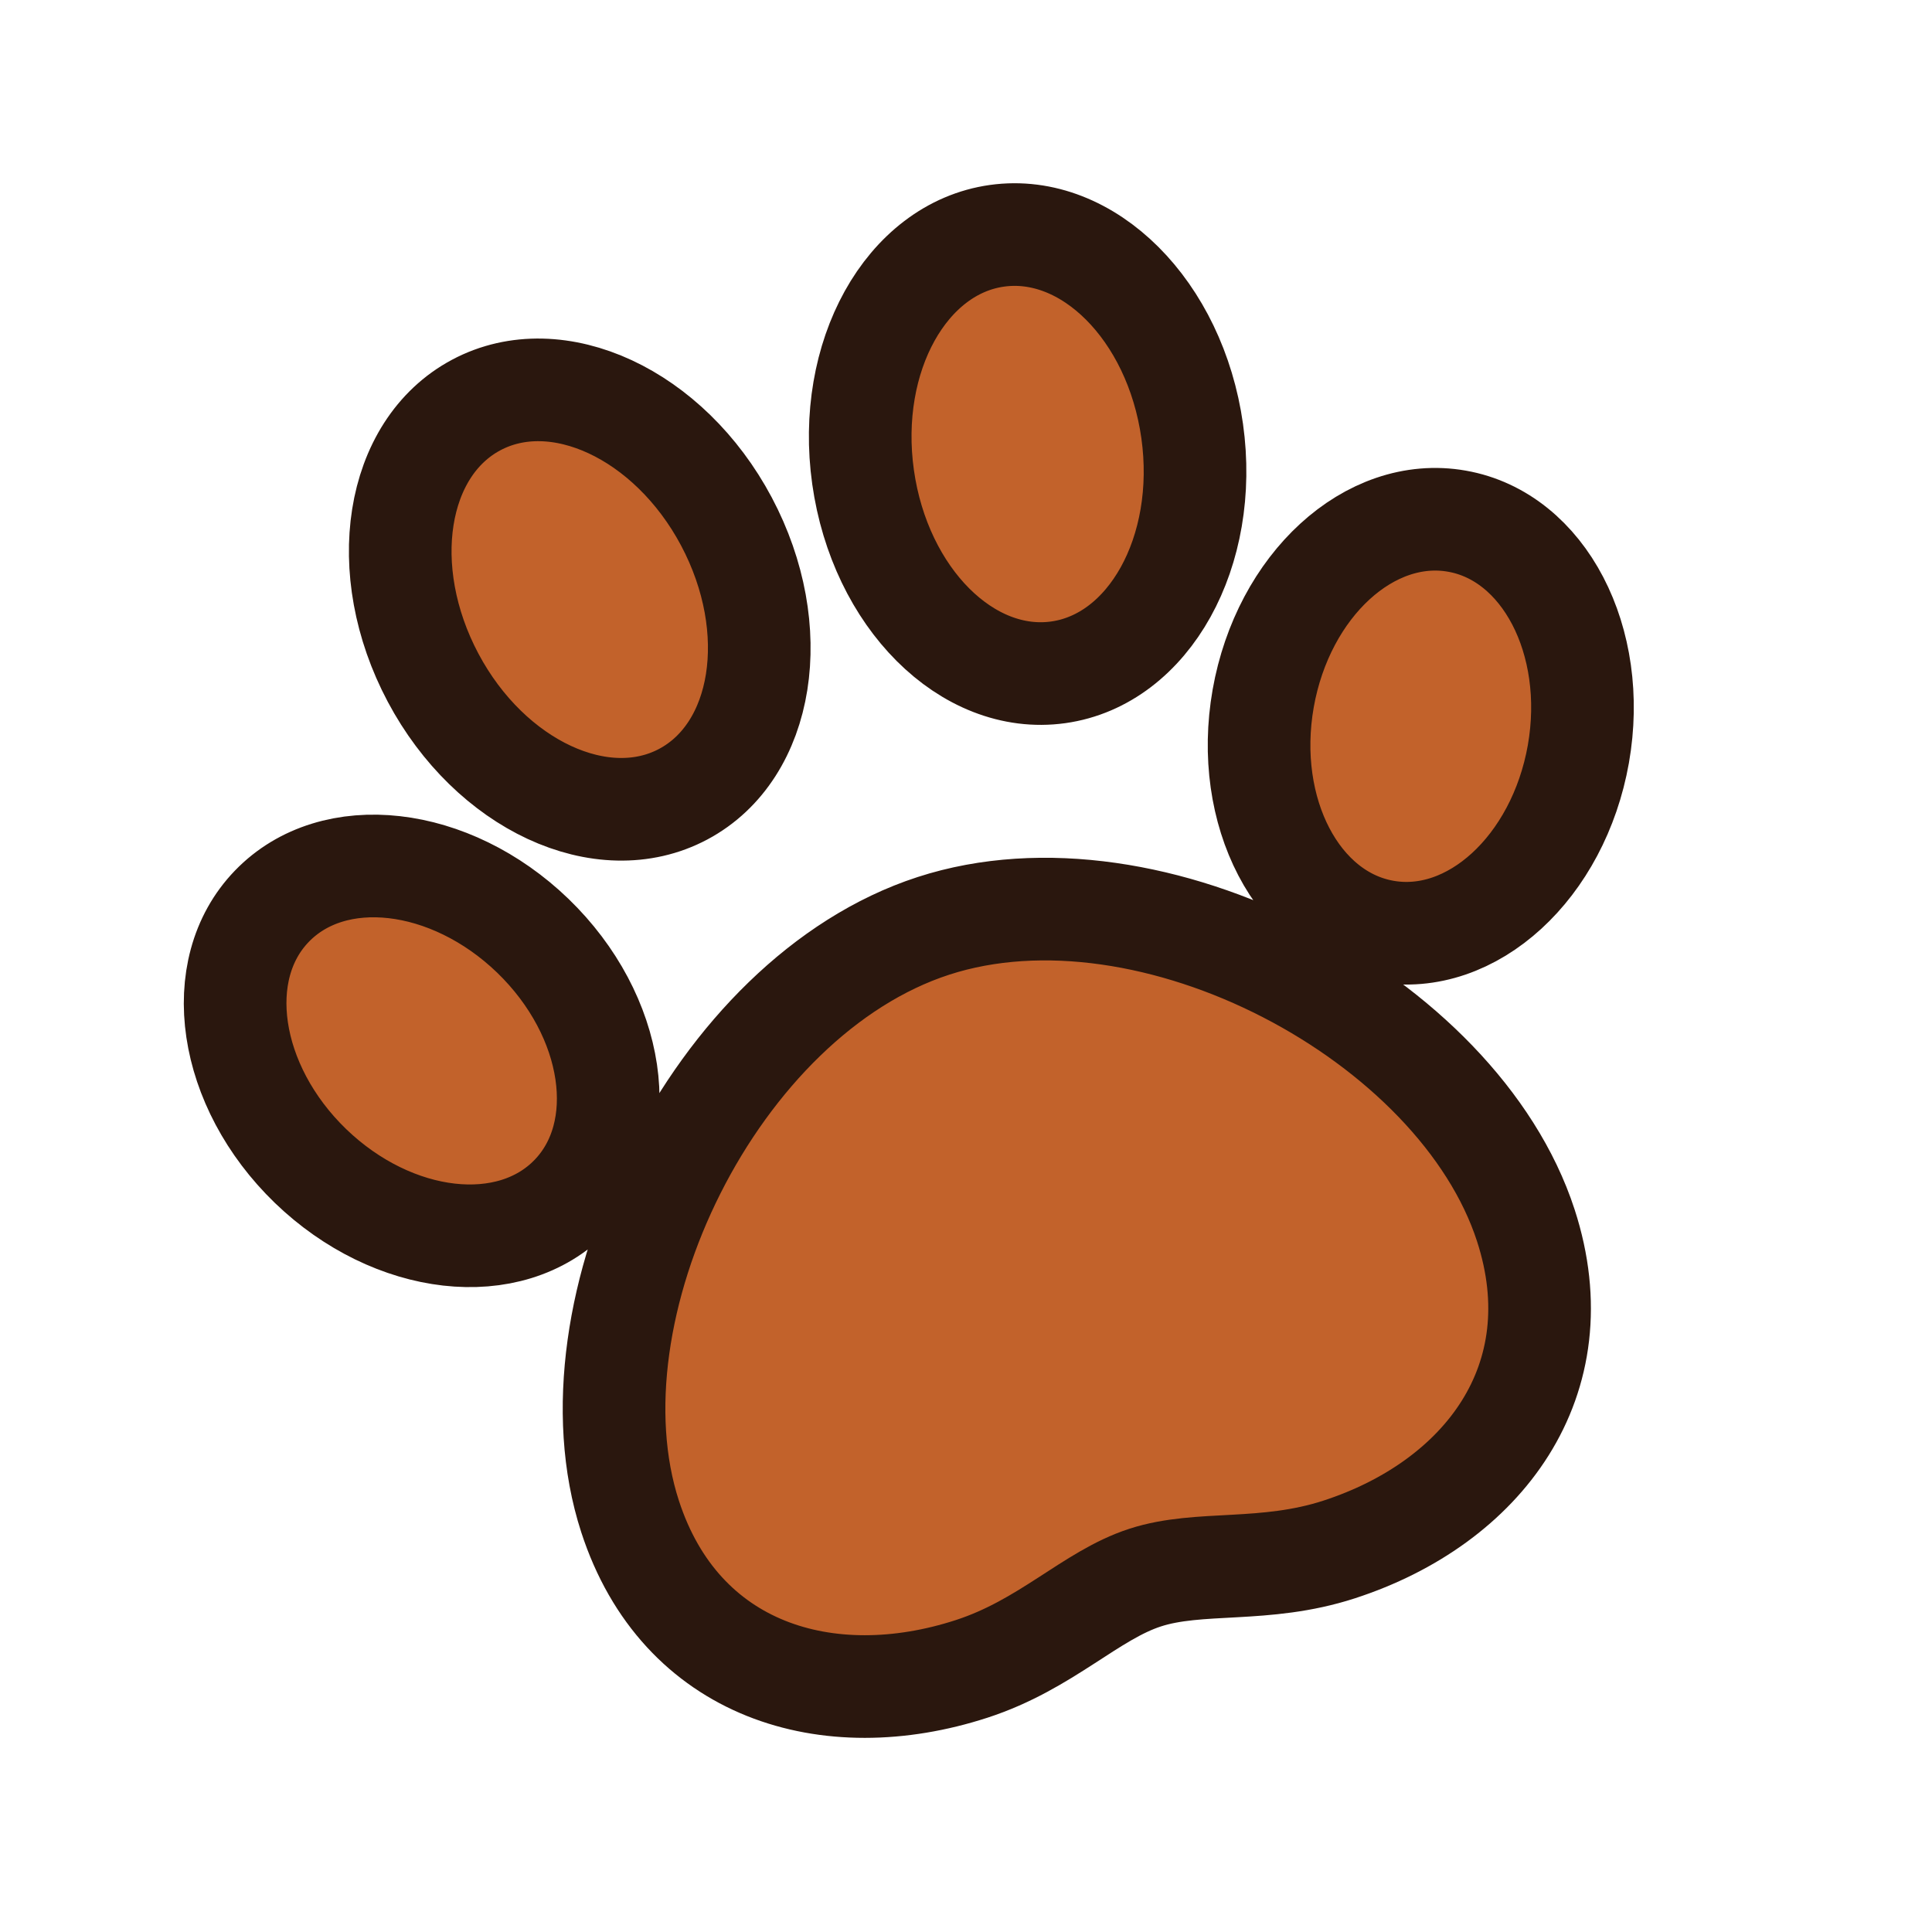
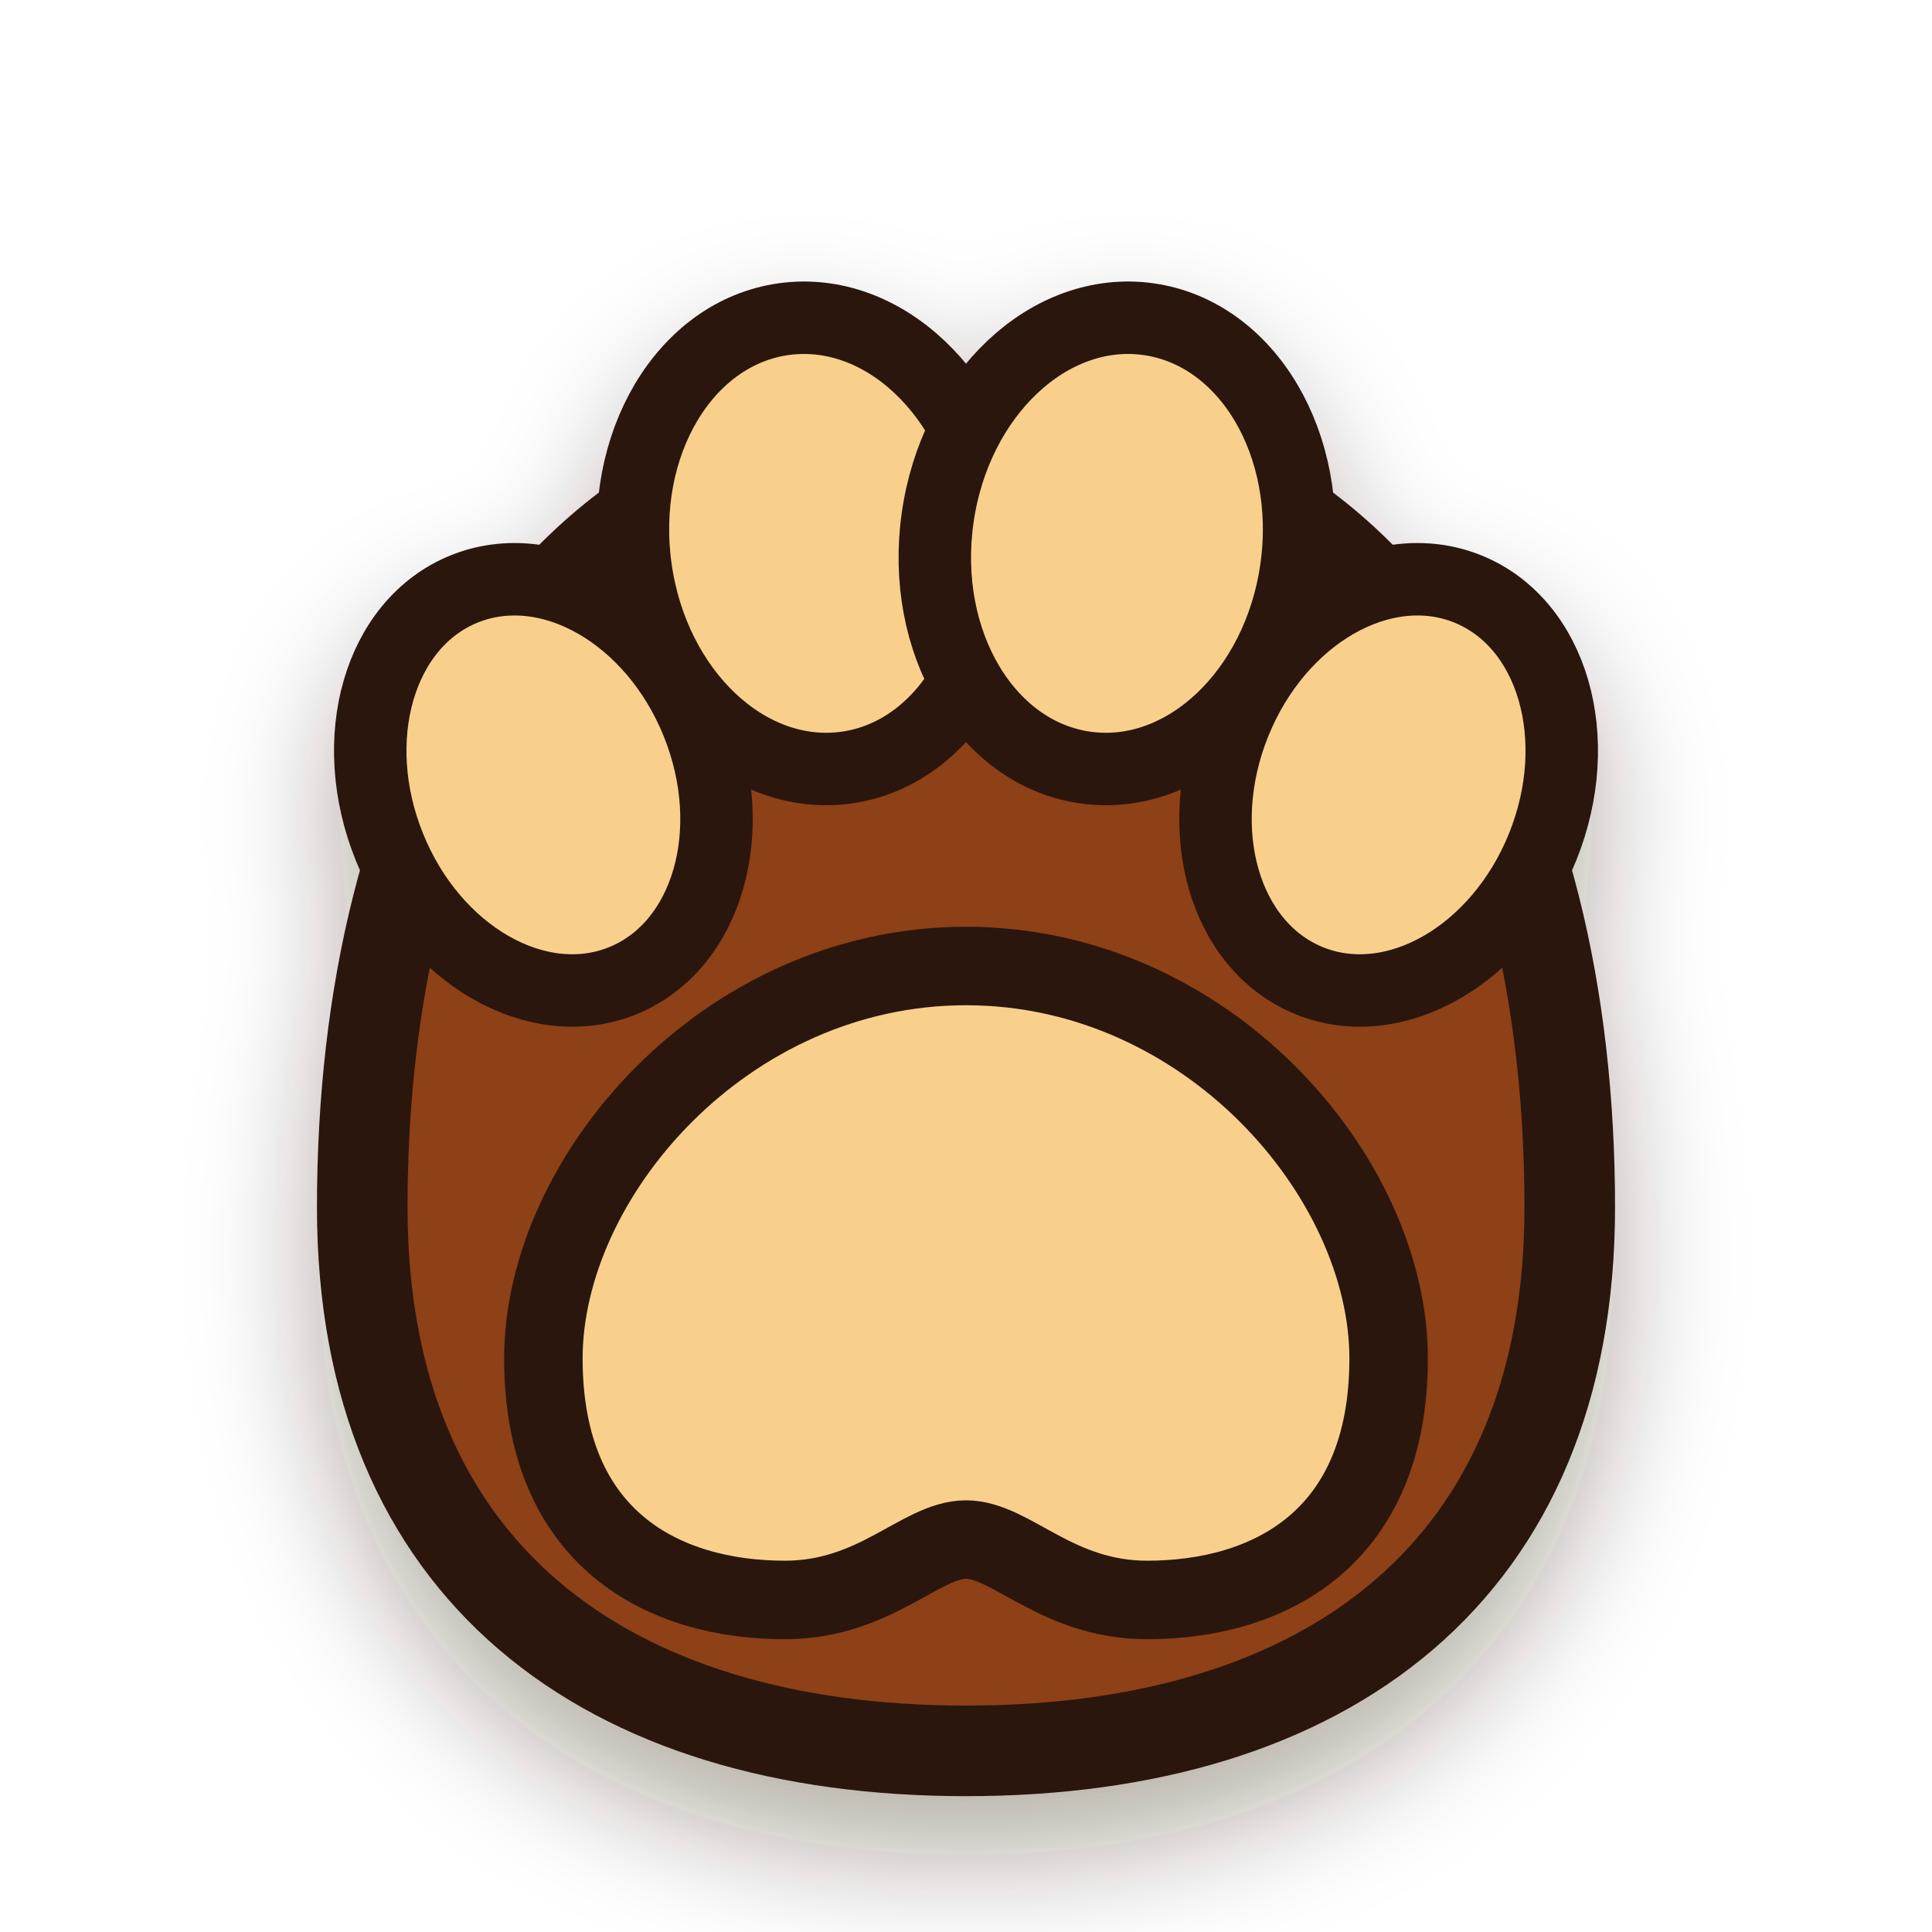
- <svg xmlns="http://www.w3.org/2000/svg" width="32" height="32" viewBox="0 0 64 64">
-   <path transform="rotate(-18 32 34)" fill="#C2622B" stroke="#2A170E" stroke-width="3.4" stroke-linejoin="round" d="M32 30.5c-7.6 0-15.6 8.3-15.6 15.5 0 5.4 4.2 8.3 9.2 8.3 2.6 0 4.5-1.1 6.4-1.1s3.8 1.1 6.4 1.1c5 0 9.2-2.9 9.2-8.3 0-7.2-8-15.5-15.6-15.5zM19.28 26.71C21.07 30.08 20.42 33.92 17.84 35.29C15.25 36.67 11.71 35.05 9.92 31.69C8.13 28.32 8.78 24.48 11.36 23.11C13.95 21.73 17.49 23.35 19.28 26.71ZM29.62 15.64C30.32 19.62 28.46 23.26 25.47 23.79C22.48 24.32 19.48 21.53 18.78 17.56C18.08 13.58 19.94 9.94 22.93 9.41C25.92 8.88 28.92 11.67 29.62 15.64ZM45.22 17.56C44.52 21.53 41.52 24.32 38.53 23.79C35.54 23.26 33.68 19.62 34.38 15.64C35.08 11.67 38.08 8.88 41.07 9.41C44.06 9.94 45.92 13.58 45.22 17.56ZM54.08 31.69C52.29 35.05 48.75 36.67 46.16 35.29C43.58 33.92 42.93 30.08 44.72 26.71C46.51 23.35 50.05 21.73 52.64 23.11C55.22 24.48 55.87 28.32 54.08 31.69Z" />
+ <svg xmlns="http://www.w3.org/2000/svg" width="36" height="36" viewBox="0 0 64 64">
+   <defs>
+     <filter id="paw-shadow" x="-20%" y="-20%" width="140%" height="140%">
+       <feDropShadow dx="0" dy="2" stdDeviation="2" flood-color="#2A1710" flood-opacity="0.35" />
+     </filter>
+   </defs>
+   <g filter="url(#paw-shadow)">
+     <path d="M 32 14 C 18 14 12 26 12 40 C 12 52 20 58 32 58 C 44 58 52 52 52 40 C 52 26 46 14 32 14 Z" fill="#8E3F15" stroke="#2A1710" stroke-width="3" stroke-linejoin="round" />
+     <ellipse cx="18" cy="26" rx="5.5" ry="7" transform="rotate(-22 18 26)" fill="#F8D08C" stroke="#2A1710" stroke-width="2.4" />
+     <ellipse cx="27" cy="18" rx="6" ry="7.5" transform="rotate(-8 27 18)" fill="#F8D08C" stroke="#2A1710" stroke-width="2.4" />
+     <ellipse cx="37" cy="18" rx="6" ry="7.5" transform="rotate(8 37 18)" fill="#F8D08C" stroke="#2A1710" stroke-width="2.4" />
+     <ellipse cx="46" cy="26" rx="5.5" ry="7" transform="rotate(22 46 26)" fill="#F8D08C" stroke="#2A1710" stroke-width="2.4" />
+     <path d="M 32 32 C 24 32 18 39 18 45 C 18 51 22 53 26 53 C 29 53 30.5 51 32 51 C 33.5 51 35 53 38 53 C 42 53 46 51 46 45 C 46 39 40 32 32 32 Z" fill="#F8D08C" stroke="#2A1710" stroke-width="2.6" stroke-linejoin="round" />
+   </g>
</svg>
